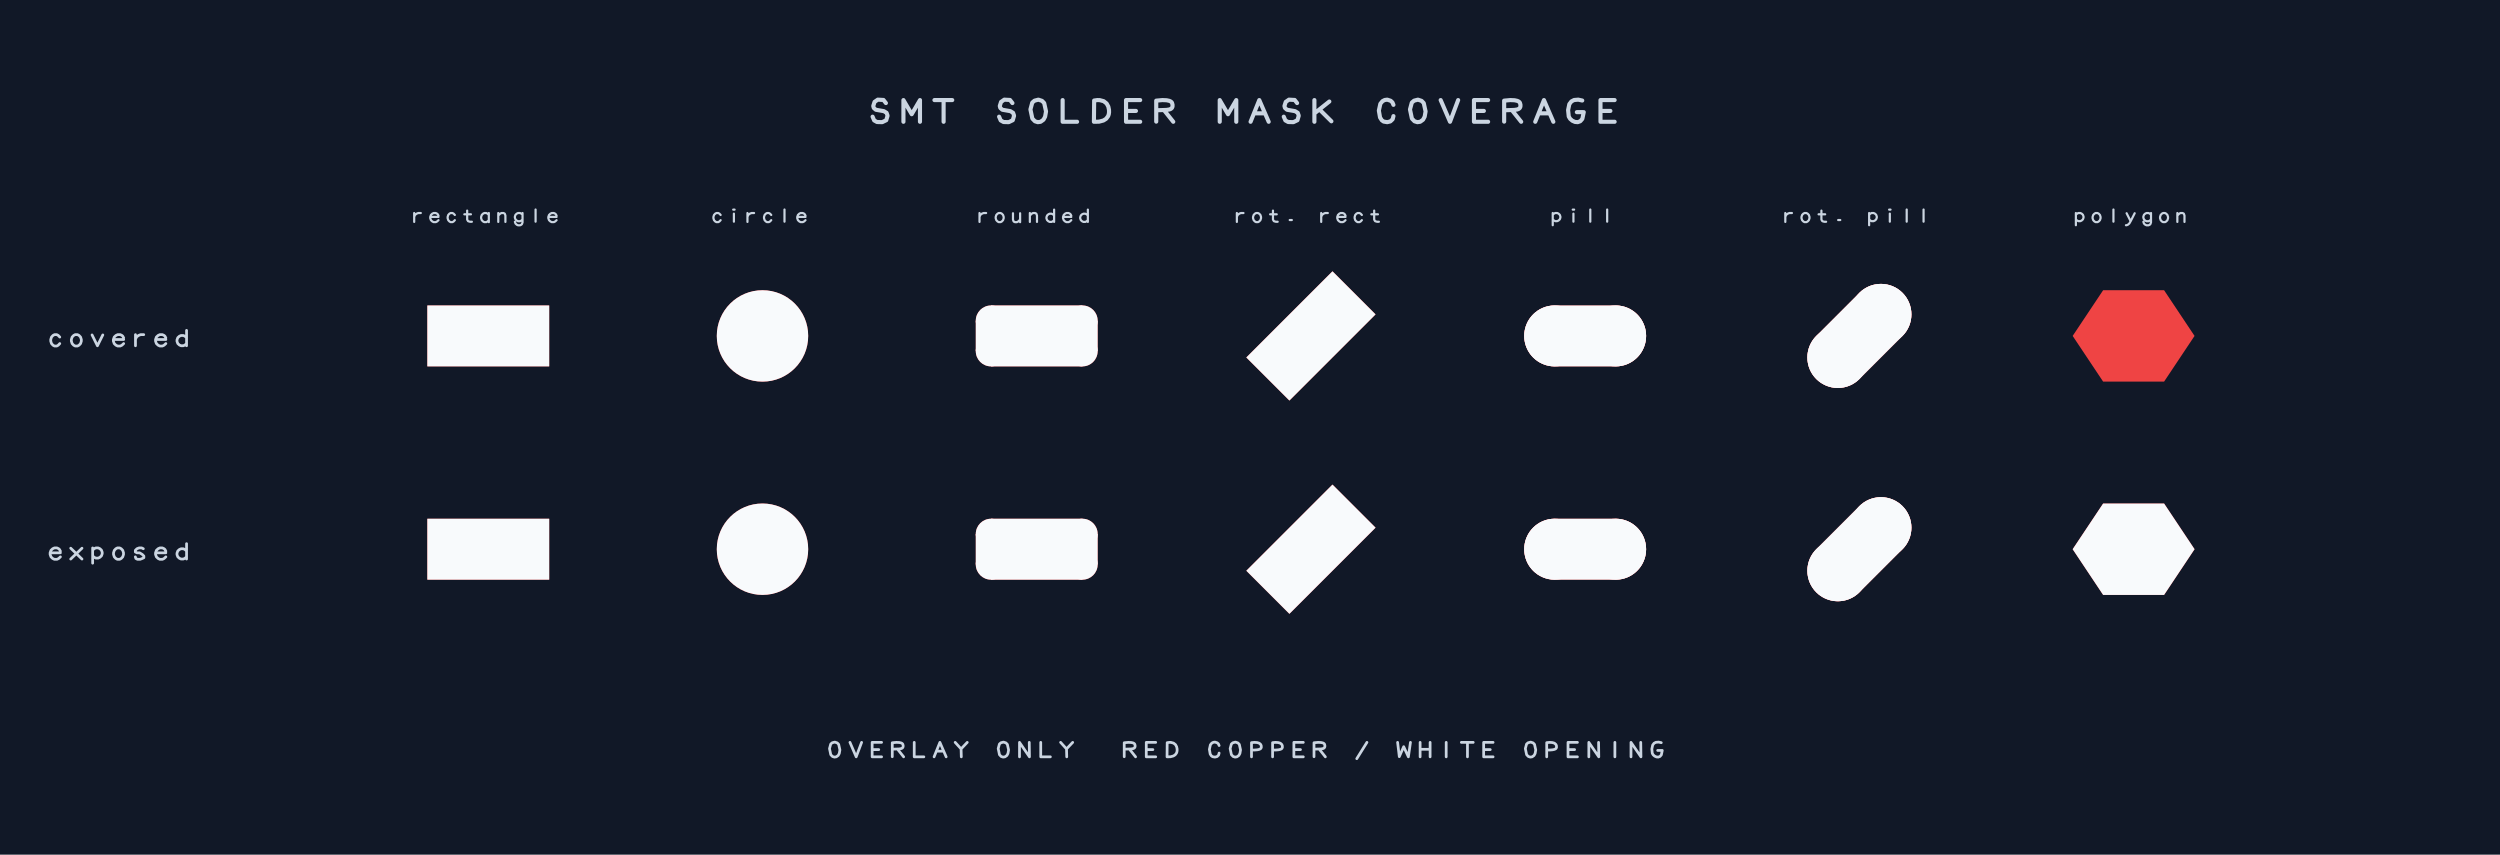
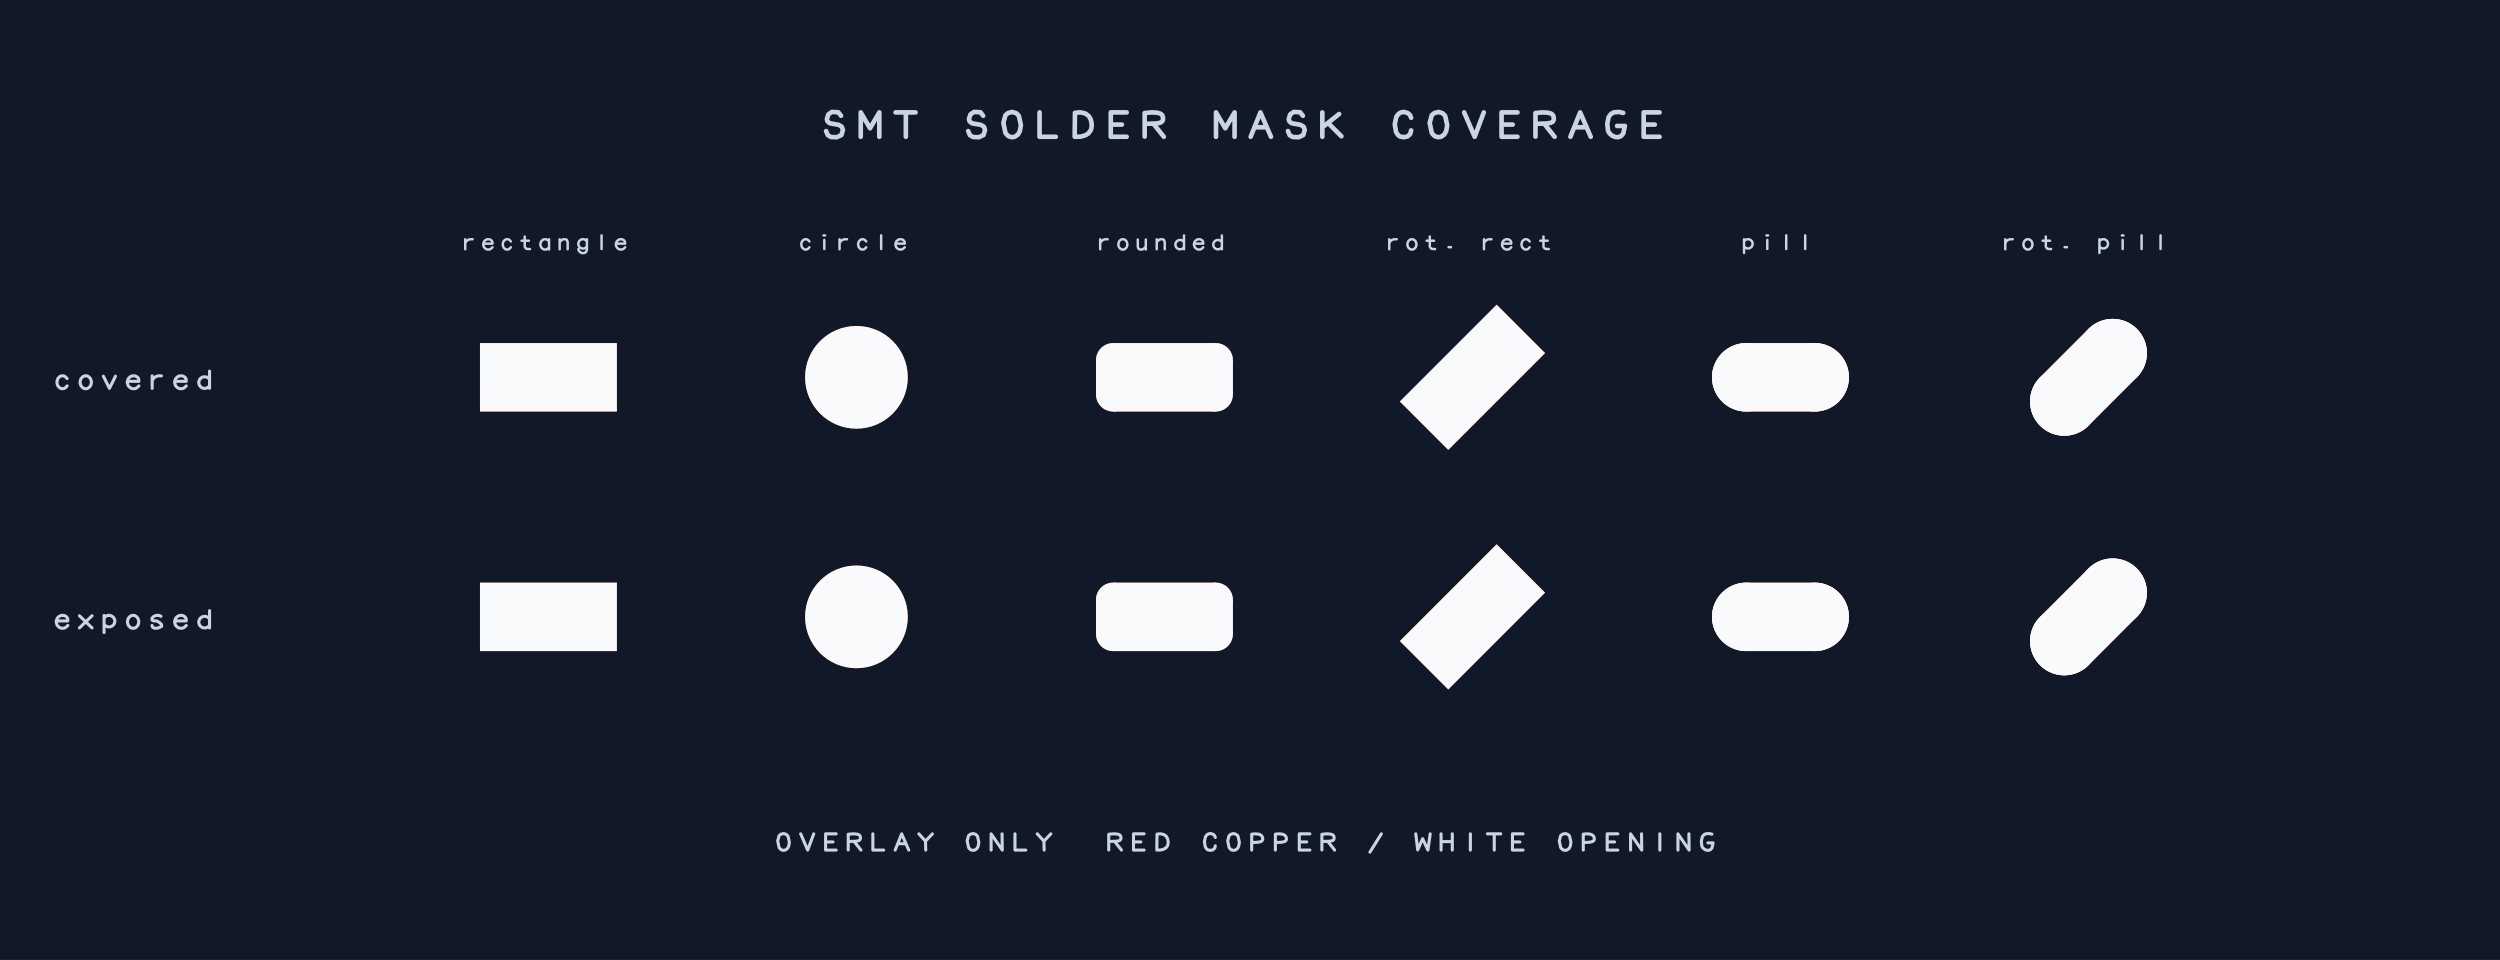
- <svg xmlns="http://www.w3.org/2000/svg" xmlns:xlink="http://www.w3.org/1999/xlink" version="1.1" stroke-linecap="round" stroke-linejoin="round" stroke-width="0" fill-rule="evenodd" viewBox="-41025 -14025 82050 28050" width="82.05mm" height="28.05mm">
+ <svg xmlns="http://www.w3.org/2000/svg" xmlns:xlink="http://www.w3.org/1999/xlink" version="1.1" stroke-linecap="round" stroke-linejoin="round" stroke-width="0" fill-rule="evenodd" viewBox="-36525 -14025 73050 28050" width="73.05mm" height="28.05mm">
  <defs>
    <rect x="-2000" y="-1000" width="4000" height="2000" id="covered-rect-smtpad-mask-repro-F_Cu_pad-13" />
    <circle cx="0" cy="0" r="1500" id="covered-rect-smtpad-mask-repro-F_Cu_pad-14" />
    <g id="covered-rect-smtpad-mask-repro-F_Cu_pad-15">
      <polygon points="-1500,500 1500,500 1500,-500 -1500,-500" />
      <circle cx="-1500" cy="500" r="500" />
      <circle cx="1500" cy="500" r="500" />
      <circle cx="1500" cy="-500" r="500" />
      <circle cx="-1500" cy="-500" r="500" />
      <polygon points="-1500,0 1500,0 1500,1000 -1500,1000" />
      <polygon points="2000,500 2000,-500 1000,-500 1000,500" />
      <polygon points="1500,-1000 -1500,-1000 -1500,0 1500,0" />
      <polygon points="-1000,-500 -1000,500 -2000,500 -2000,-500" />
    </g>
    <circle cx="0" cy="0" r="1000" id="covered-rect-smtpad-mask-repro-F_Cu_pad-16" />
    <rect x="-2000" y="-1000" width="4000" height="2000" id="covered-rect-smtpad-mask-repro-F_Mask_pad-13" />
    <circle cx="0" cy="0" r="1500" id="covered-rect-smtpad-mask-repro-F_Mask_pad-14" />
    <g id="covered-rect-smtpad-mask-repro-F_Mask_pad-15">
      <polygon points="-1500,500 1500,500 1500,-500 -1500,-500" />
      <circle cx="-1500" cy="500" r="500" />
      <circle cx="1500" cy="500" r="500" />
      <circle cx="1500" cy="-500" r="500" />
      <circle cx="-1500" cy="-500" r="500" />
      <polygon points="-1500,0 1500,0 1500,1000 -1500,1000" />
      <polygon points="2000,500 2000,-500 1000,-500 1000,500" />
      <polygon points="1500,-1000 -1500,-1000 -1500,0 1500,0" />
      <polygon points="-1000,-500 -1000,500 -2000,500 -2000,-500" />
    </g>
    <circle cx="0" cy="0" r="1000" id="covered-rect-smtpad-mask-repro-F_Mask_pad-16" />
  </defs>
-   <rect x="-41025" y="-14025" width="82050" height="28050" fill="#111827" />
+   <rect x="-36525" y="-14025" width="73050" height="28050" fill="#111827" />
  <g transform="scale(1,-1)">
    <g id="covered-rect-smtpad-mask-repro-F_Cu" fill="#ef4444" stroke="#ef4444">
-       <use xlink:href="#covered-rect-smtpad-mask-repro-F_Cu_pad-13" x="-25000" y="3000" />
-       <use xlink:href="#covered-rect-smtpad-mask-repro-F_Cu_pad-14" x="-16000" y="3000" />
-       <use xlink:href="#covered-rect-smtpad-mask-repro-F_Cu_pad-15" x="-7000" y="3000" />
-       <path d="M -121.32 2292.893 2707.107 5121.32 4121.32 3707.107 1292.893 878.68 -121.32 2292.893" />
-       <use xlink:href="#covered-rect-smtpad-mask-repro-F_Cu_pad-16" x="10000" y="3000" />
-       <use xlink:href="#covered-rect-smtpad-mask-repro-F_Cu_pad-16" x="12000" y="3000" />
-       <path d="M 10000 3000 12000 3000" fill="none" stroke-width="2000" />
-       <use xlink:href="#covered-rect-smtpad-mask-repro-F_Cu_pad-16" x="19292.893" y="2292.893" />
-       <use xlink:href="#covered-rect-smtpad-mask-repro-F_Cu_pad-16" x="20707.107" y="3707.107" />
-       <path d="M 19292.893 2292.893 20707.107 3707.107" fill="none" stroke-width="2000" />
-       <path d="M 27000 3000 28000 1500 30000 1500 31000 3000 30000 4500 28000 4500 27000 3000" />
-       <use xlink:href="#covered-rect-smtpad-mask-repro-F_Cu_pad-13" x="-25000" y="-4000" />
-       <use xlink:href="#covered-rect-smtpad-mask-repro-F_Cu_pad-14" x="-16000" y="-4000" />
-       <use xlink:href="#covered-rect-smtpad-mask-repro-F_Cu_pad-15" x="-7000" y="-4000" />
-       <path d="M -121.32 -4707.107 2707.107 -1878.68 4121.32 -3292.893 1292.893 -6121.32 -121.32 -4707.107" />
-       <use xlink:href="#covered-rect-smtpad-mask-repro-F_Cu_pad-16" x="10000" y="-4000" />
-       <use xlink:href="#covered-rect-smtpad-mask-repro-F_Cu_pad-16" x="12000" y="-4000" />
-       <path d="M 10000 -4000 12000 -4000" fill="none" stroke-width="2000" />
-       <use xlink:href="#covered-rect-smtpad-mask-repro-F_Cu_pad-16" x="19292.893" y="-4707.107" />
-       <use xlink:href="#covered-rect-smtpad-mask-repro-F_Cu_pad-16" x="20707.107" y="-3292.893" />
-       <path d="M 19292.893 -4707.107 20707.107 -3292.893" fill="none" stroke-width="2000" />
-       <path d="M 27000 -4000 28000 -5500 30000 -5500 31000 -4000 30000 -2500 28000 -2500 27000 -4000" />
+       <use xlink:href="#covered-rect-smtpad-mask-repro-F_Cu_pad-13" x="-20500" y="3000" />
+       <use xlink:href="#covered-rect-smtpad-mask-repro-F_Cu_pad-14" x="-11500" y="3000" />
+       <use xlink:href="#covered-rect-smtpad-mask-repro-F_Cu_pad-15" x="-2500" y="3000" />
+       <path d="M 4378.68 2292.893 7207.107 5121.32 8621.32 3707.107 5792.893 878.68 4378.68 2292.893" />
+       <use xlink:href="#covered-rect-smtpad-mask-repro-F_Cu_pad-16" x="14500" y="3000" />
+       <use xlink:href="#covered-rect-smtpad-mask-repro-F_Cu_pad-16" x="16500" y="3000" />
+       <path d="M 14500 3000 16500 3000" fill="none" stroke-width="2000" />
+       <use xlink:href="#covered-rect-smtpad-mask-repro-F_Cu_pad-16" x="23792.893" y="2292.893" />
+       <use xlink:href="#covered-rect-smtpad-mask-repro-F_Cu_pad-16" x="25207.107" y="3707.107" />
+       <path d="M 23792.893 2292.893 25207.107 3707.107" fill="none" stroke-width="2000" />
+       <use xlink:href="#covered-rect-smtpad-mask-repro-F_Cu_pad-13" x="-20500" y="-4000" />
+       <use xlink:href="#covered-rect-smtpad-mask-repro-F_Cu_pad-14" x="-11500" y="-4000" />
+       <use xlink:href="#covered-rect-smtpad-mask-repro-F_Cu_pad-15" x="-2500" y="-4000" />
+       <path d="M 4378.68 -4707.107 7207.107 -1878.68 8621.32 -3292.893 5792.893 -6121.32 4378.68 -4707.107" />
+       <use xlink:href="#covered-rect-smtpad-mask-repro-F_Cu_pad-16" x="14500" y="-4000" />
+       <use xlink:href="#covered-rect-smtpad-mask-repro-F_Cu_pad-16" x="16500" y="-4000" />
+       <path d="M 14500 -4000 16500 -4000" fill="none" stroke-width="2000" />
+       <use xlink:href="#covered-rect-smtpad-mask-repro-F_Cu_pad-16" x="23792.893" y="-4707.107" />
+       <use xlink:href="#covered-rect-smtpad-mask-repro-F_Cu_pad-16" x="25207.107" y="-3292.893" />
+       <path d="M 23792.893 -4707.107 25207.107 -3292.893" fill="none" stroke-width="2000" />
    </g>
    <g id="covered-rect-smtpad-mask-repro-F_Mask" fill="#f8fafc" stroke="#f8fafc">
-       <use xlink:href="#covered-rect-smtpad-mask-repro-F_Mask_pad-13" x="-25000" y="3000" />
-       <use xlink:href="#covered-rect-smtpad-mask-repro-F_Mask_pad-14" x="-16000" y="3000" />
-       <use xlink:href="#covered-rect-smtpad-mask-repro-F_Mask_pad-15" x="-7000" y="3000" />
-       <path d="M -121.32 2292.893 2707.107 5121.32 4121.32 3707.107 1292.893 878.68 -121.32 2292.893" />
-       <use xlink:href="#covered-rect-smtpad-mask-repro-F_Mask_pad-16" x="10000" y="3000" />
-       <use xlink:href="#covered-rect-smtpad-mask-repro-F_Mask_pad-16" x="12000" y="3000" />
-       <path d="M 10000 3000 12000 3000" fill="none" stroke-width="2000" />
-       <use xlink:href="#covered-rect-smtpad-mask-repro-F_Mask_pad-16" x="19292.893" y="2292.893" />
-       <use xlink:href="#covered-rect-smtpad-mask-repro-F_Mask_pad-16" x="20707.107" y="3707.107" />
-       <path d="M 19292.893 2292.893 20707.107 3707.107" fill="none" stroke-width="2000" />
-       <use xlink:href="#covered-rect-smtpad-mask-repro-F_Mask_pad-13" x="-25000" y="-4000" />
-       <use xlink:href="#covered-rect-smtpad-mask-repro-F_Mask_pad-14" x="-16000" y="-4000" />
-       <use xlink:href="#covered-rect-smtpad-mask-repro-F_Mask_pad-15" x="-7000" y="-4000" />
-       <path d="M -121.32 -4707.107 2707.107 -1878.68 4121.32 -3292.893 1292.893 -6121.32 -121.32 -4707.107" />
-       <use xlink:href="#covered-rect-smtpad-mask-repro-F_Mask_pad-16" x="10000" y="-4000" />
-       <use xlink:href="#covered-rect-smtpad-mask-repro-F_Mask_pad-16" x="12000" y="-4000" />
-       <path d="M 10000 -4000 12000 -4000" fill="none" stroke-width="2000" />
-       <use xlink:href="#covered-rect-smtpad-mask-repro-F_Mask_pad-16" x="19292.893" y="-4707.107" />
-       <use xlink:href="#covered-rect-smtpad-mask-repro-F_Mask_pad-16" x="20707.107" y="-3292.893" />
-       <path d="M 19292.893 -4707.107 20707.107 -3292.893" fill="none" stroke-width="2000" />
-       <path d="M 27000 -4000 28000 -5500 30000 -5500 31000 -4000 30000 -2500 28000 -2500 27000 -4000" />
+       <use xlink:href="#covered-rect-smtpad-mask-repro-F_Mask_pad-13" x="-20500" y="3000" />
+       <use xlink:href="#covered-rect-smtpad-mask-repro-F_Mask_pad-14" x="-11500" y="3000" />
+       <use xlink:href="#covered-rect-smtpad-mask-repro-F_Mask_pad-15" x="-2500" y="3000" />
+       <path d="M 4378.68 2292.893 7207.107 5121.32 8621.32 3707.107 5792.893 878.68 4378.68 2292.893" />
+       <use xlink:href="#covered-rect-smtpad-mask-repro-F_Mask_pad-16" x="14500" y="3000" />
+       <use xlink:href="#covered-rect-smtpad-mask-repro-F_Mask_pad-16" x="16500" y="3000" />
+       <path d="M 14500 3000 16500 3000" fill="none" stroke-width="2000" />
+       <use xlink:href="#covered-rect-smtpad-mask-repro-F_Mask_pad-16" x="23792.893" y="2292.893" />
+       <use xlink:href="#covered-rect-smtpad-mask-repro-F_Mask_pad-16" x="25207.107" y="3707.107" />
+       <path d="M 23792.893 2292.893 25207.107 3707.107" fill="none" stroke-width="2000" />
+       <use xlink:href="#covered-rect-smtpad-mask-repro-F_Mask_pad-13" x="-20500" y="-4000" />
+       <use xlink:href="#covered-rect-smtpad-mask-repro-F_Mask_pad-14" x="-11500" y="-4000" />
+       <use xlink:href="#covered-rect-smtpad-mask-repro-F_Mask_pad-15" x="-2500" y="-4000" />
+       <path d="M 4378.68 -4707.107 7207.107 -1878.68 8621.32 -3292.893 5792.893 -6121.32 4378.68 -4707.107" />
+       <use xlink:href="#covered-rect-smtpad-mask-repro-F_Mask_pad-16" x="14500" y="-4000" />
+       <use xlink:href="#covered-rect-smtpad-mask-repro-F_Mask_pad-16" x="16500" y="-4000" />
+       <path d="M 14500 -4000 16500 -4000" fill="none" stroke-width="2000" />
+       <use xlink:href="#covered-rect-smtpad-mask-repro-F_Mask_pad-16" x="23792.893" y="-4707.107" />
+       <use xlink:href="#covered-rect-smtpad-mask-repro-F_Mask_pad-16" x="25207.107" y="-3292.893" />
+       <path d="M 23792.893 -4707.107 25207.107 -3292.893" fill="none" stroke-width="2000" />
    </g>
    <g id="covered-rect-smtpad-mask-repro-F_SilkScreen" fill="#cbd5e1" stroke="#cbd5e1">
      <path d="M -11949.747 10642.45 -12028.942 10744.149 -12216.664 10754.296 -12321.882 10681.057 -12364.838 10546.684 -12347.047 10480.337 -12280.479 10423.028 -12016.692 10376.816 -11927.95 10322.191 -11895.021 10227.71 -11938.398 10079.942 -12070.885 10015.725 -12241.228 10020.506 -12334.389 10072.61 -12386.696 10195.149 M -11374.253 10028.582 -11374.253 10740.454 -11102.78 10276.883 -10831.308 10740.454 -10831.308 10028.582 M -10356.684 10740.454 -9772.722 10740.454 M -10056.032 10740.454 -10056.032 10028.582 M -7797.435 10642.45 -7876.63 10744.149 -8064.352 10754.296 -8169.57 10681.057 -8212.526 10546.684 -8194.735 10480.337 -8128.167 10423.028 -7864.38 10376.816 -7775.638 10322.191 -7742.709 10227.71 -7786.086 10079.942 -7918.573 10015.725 -8088.916 10020.506 -8182.077 10072.61 -8234.384 10195.149 M -6964.888 10015.725 -7058.194 10044.755 -7143.486 10133.076 -7206.561 10432.858 -7146.481 10657.232 -7072.768 10721.138 -6945.14 10754.296 -6824.979 10714.494 -6754.626 10641.747 -6694.377 10368.441 -6724.362 10195.895 -6777.796 10096.174 -6872.708 10028.249 -6964.888 10015.725 M -6149.256 10740.454 -6149.256 10028.582 -5675.524 10028.582 M -5122.713 10028.582 -5114.96 10725.668 -5010.612 10740.454 -4930.675 10738.735 -4800.829 10703.618 -4704.806 10627.781 -4649.905 10525.667 -4628.019 10419.788 -4625.911 10340.071 -4635.922 10271.75 -4656.4 10213.96 -4722.145 10126.52 -4809.916 10070.855 -4953.927 10031.845 -5122.713 10028.582 M -4068.23 10740.454 -4068.23 10028.582 M -4068.23 10740.454 -3604.239 10740.454 M -4068.23 10384.52 -3743.437 10384.52 M -4068.23 10028.582 -3604.239 10028.582 M -3077.576 10033.682 -3077.576 10722.016 -2875.751 10740.454 -2734.094 10734.29 -2648.64 10715.348 -2612.708 10699.905 -2583.135 10679.805 -2561.287 10654.542 -2542.023 10586.036 -2543.831 10525.283 -2563.548 10481.292 -2598.936 10451.156 -2647.756 10431.961 -2741.279 10417.324 -3064.198 10405.892 M -2796.027 10376.829 -2518.737 10028.582 M -993.473 10028.582 -993.473 10740.454 -722 10276.883 -450.528 10740.454 -450.528 10028.582 M 18.97 10028.582 304.688 10740.454 613.185 10028.582 M 163.068 10306.253 455.225 10306.253 M 1545.267 10642.45 1466.072 10744.149 1278.35 10754.296 1173.132 10681.057 1130.176 10546.684 1147.967 10480.337 1214.535 10423.028 1478.322 10376.816 1567.064 10322.191 1599.993 10227.71 1556.616 10079.942 1424.129 10015.725 1253.786 10020.506 1160.625 10072.61 1108.318 10195.149 M 2113.327 10740.454 2113.327 10028.582 M 2603.527 10692.996 2113.327 10302.786 M 2299.264 10413.521 2671.141 10044.402 M 4707.819 10584.161 4675.658 10662.544 4616.662 10718.042 4504.934 10754.296 4422.371 10743.225 4349.613 10706.065 4278.567 10620.296 4228.96 10395.164 4267.889 10168.846 4325.962 10077.708 4386.339 10035.059 4503.961 10015.725 4606.469 10040.437 4682.369 10112.551 4707.819 10214.332 M 5492.048 10015.725 5398.742 10044.755 5313.45 10133.076 5250.375 10432.858 5310.455 10657.232 5384.168 10721.138 5511.796 10754.296 5631.957 10714.494 5702.31 10641.747 5762.559 10368.441 5732.574 10195.895 5679.14 10096.174 5584.228 10028.249 5492.048 10015.725 M 6257.692 10740.454 6564.555 10028.582 6831.399 10740.454 M 7350.628 10740.454 7350.628 10028.582 M 7350.628 10740.454 7814.619 10740.454 M 7350.628 10384.52 7675.421 10384.52 M 7350.628 10028.582 7814.619 10028.582 M 8341.282 10033.682 8341.282 10722.016 8543.107 10740.454 8684.764 10734.29 8770.218 10715.348 8806.15 10699.905 8835.723 10679.805 8857.571 10654.542 8876.835 10586.036 8875.027 10525.283 8855.31 10481.292 8819.922 10451.156 8771.102 10431.961 8677.579 10417.324 8354.66 10405.892 M 8622.831 10376.829 8900.121 10028.582 M 9361.672 10028.582 9647.39 10740.454 9955.887 10028.582 M 9505.77 10306.253 9797.927 10306.253 M 10903.716 10725.81 10774.132 10754.296 10637.21 10742.92 10549.386 10697.403 10480.064 10606.978 10439.997 10411.758 10461.37 10200.191 10507.688 10123.893 10579.174 10062.429 10665.338 10023.729 10755.702 10015.725 10839.788 10046.351 10907.105 10123.534 10953.719 10343.958 10726.855 10344.462 M 11502.94 10740.454 11502.94 10028.582 M 11502.94 10740.454 11966.931 10740.454 M 11502.94 10384.52 11827.733 10384.52 M 11502.94 10028.582 11966.931 10028.582" fill="none" stroke-width="135" />
-       <path d="M -39063.466 2962.324 -39113.045 3015.726 -39161.884 3042.041 -39235.884 3042.041 -39285.464 3015.726 -39335.042 2962.324 -39359.462 2881.834 -39359.462 2828.431 -39335.042 2748.715 -39285.464 2695.311 -39235.884 2668.225 -39161.884 2668.225 -39113.045 2695.311 -39063.466 2748.715 M -38557.108 3042.041 -38607.505 3015.726 -38657.9 2962.324 -38683.304 2881.834 -38683.304 2828.431 -38657.9 2748.715 -38607.505 2695.311 -38557.108 2668.225 -38481.718 2668.225 -38431.32 2695.311 -38380.924 2748.715 -38355.52 2828.431 -38355.52 2881.834 -38380.924 2962.324 -38431.32 3015.726 -38481.718 3042.041 -38557.108 3042.041 M -38003.898 3032.813 -37827.36 2676.797 M -37650.821 3032.813 -37827.36 2676.797 M -37304.326 2881.834 -36966.289 2881.834 M -36966.289 2935.235 -36994.177 2988.638 -37022.91 3015.726 -37078.686 3042.041 -37163.196 3042.041 -37219.817 3015.726 -37276.438 2962.324 -37304.326 2881.834 -37304.326 2828.431 -37276.438 2748.715 -37219.817 2695.311 -37163.196 2668.225 -37078.686 2668.225 -37022.91 2695.311 -36966.289 2748.715 M -36578.779 3042.041 -36578.779 2677.443 M -36578.779 2885.785 -36544.897 2964.29 -36477.136 3016.375 -36409.374 3042.041 -36307.733 3042.041 M -35920.222 2881.834 -35582.185 2881.834 M -35582.185 2935.235 -35610.073 2988.638 -35638.806 3015.726 -35694.582 3042.041 -35779.092 3042.041 -35835.713 3015.726 -35892.334 2962.324 -35920.222 2881.834 -35920.222 2828.431 -35892.334 2748.715 -35835.713 2695.311 -35779.092 2668.225 -35694.582 2668.225 -35638.806 2695.311 -35582.185 2748.715 M -34902.096 3181.836 -34902.096 2678.011 M -34902.096 2942.084 -34954.708 2990.034 -35006.538 3013.662 -35085.066 3013.662 -35137.679 2990.034 -35190.294 2942.084 -35216.207 2869.812 -35216.207 2821.861 -35190.294 2750.283 -35137.679 2702.332 -35085.066 2678.011 -35006.538 2678.011 -34954.708 2702.332 -34902.096 2750.283" fill="none" stroke-width="90" />
-       <path d="M -39380.482 -4118.166 -39042.445 -4118.166 M -39042.445 -4064.765 -39070.333 -4011.362 -39099.066 -3984.274 -39154.842 -3957.959 -39239.352 -3957.959 -39295.973 -3984.274 -39352.594 -4037.676 -39380.482 -4118.166 -39380.482 -4171.569 -39352.594 -4251.285 -39295.973 -4304.689 -39239.352 -4331.776 -39154.842 -4331.776 -39099.066 -4304.689 -39042.445 -4251.285 M -38704.153 -3967.187 -38334.67 -4323.203 M -38334.67 -3967.187 -38704.153 -4323.203 M -37984.245 -3957.959 -37984.245 -4457.971 M -37984.245 -4029.094 -37931.688 -3981.441 -37879.917 -3957.959 -37801.475 -3957.959 -37748.917 -3981.441 -37696.362 -4029.094 -37670.474 -4100.918 -37670.474 -4148.572 -37696.362 -4219.706 -37748.917 -4267.359 -37801.475 -4291.53 -37879.917 -4291.53 -37931.688 -4267.359 -37984.245 -4219.706 M -37173.004 -3957.959 -37223.401 -3984.274 -37273.796 -4037.676 -37299.2 -4118.166 -37299.2 -4171.569 -37273.796 -4251.285 -37223.401 -4304.689 -37173.004 -4331.776 -37097.614 -4331.776 -37047.216 -4304.689 -36996.82 -4251.285 -36971.416 -4171.569 -36971.416 -4118.166 -36996.82 -4037.676 -37047.216 -3984.274 -37097.614 -3957.959 -37173.004 -3957.959 M -36321.085 -3984.274 -36373.444 -3957.959 -36460.71 -3957.959 -36530.521 -3984.274 -36582.88 -4037.676 -36582.88 -4091.078 -36530.521 -4118.166 -36443.257 -4118.166 -36355.992 -4171.569 -36303.631 -4224.971 -36303.631 -4278.374 -36355.992 -4304.689 -36425.805 -4331.776 -36513.068 -4331.776 -36565.427 -4304.689 -36582.88 -4251.285 M -35920.222 -4118.166 -35582.185 -4118.166 M -35582.185 -4064.765 -35610.073 -4011.362 -35638.806 -3984.274 -35694.582 -3957.959 -35779.092 -3957.959 -35835.713 -3984.274 -35892.334 -4037.676 -35920.222 -4118.166 -35920.222 -4171.569 -35892.334 -4251.285 -35835.713 -4304.689 -35779.092 -4331.776 -35694.582 -4331.776 -35638.806 -4304.689 -35582.185 -4251.285 M -34902.096 -3818.164 -34902.096 -4321.99 M -34902.096 -4057.916 -34954.708 -4009.966 -35006.538 -3986.338 -35085.066 -3986.338 -35137.679 -4009.966 -35190.294 -4057.916 -35216.207 -4130.188 -35216.207 -4178.139 -35190.294 -4249.717 -35137.679 -4297.668 -35085.066 -4321.99 -35006.538 -4321.99 -34954.708 -4297.668 -34902.096 -4249.717" fill="none" stroke-width="90" />
+       <path d="M -34563.466 2962.324 -34613.045 3015.726 -34661.884 3042.041 -34735.884 3042.041 -34785.464 3015.726 -34835.042 2962.324 -34859.462 2881.834 -34859.462 2828.431 -34835.042 2748.715 -34785.464 2695.311 -34735.884 2668.225 -34661.884 2668.225 -34613.045 2695.311 -34563.466 2748.715 M -34057.108 3042.041 -34107.505 3015.726 -34157.9 2962.324 -34183.304 2881.834 -34183.304 2828.431 -34157.9 2748.715 -34107.505 2695.311 -34057.108 2668.225 -33981.718 2668.225 -33931.32 2695.311 -33880.924 2748.715 -33855.52 2828.431 -33855.52 2881.834 -33880.924 2962.324 -33931.32 3015.726 -33981.718 3042.041 -34057.108 3042.041 M -33503.898 3032.813 -33327.36 2676.797 M -33150.821 3032.813 -33327.36 2676.797 M -32804.326 2881.834 -32466.289 2881.834 M -32466.289 2935.235 -32494.177 2988.638 -32522.91 3015.726 -32578.686 3042.041 -32663.196 3042.041 -32719.817 3015.726 -32776.438 2962.324 -32804.326 2881.834 -32804.326 2828.431 -32776.438 2748.715 -32719.817 2695.311 -32663.196 2668.225 -32578.686 2668.225 -32522.91 2695.311 -32466.289 2748.715 M -32078.779 3042.041 -32078.779 2677.443 M -32078.779 2885.785 -32044.897 2964.29 -31977.136 3016.375 -31909.374 3042.041 -31807.733 3042.041 M -31420.222 2881.834 -31082.185 2881.834 M -31082.185 2935.235 -31110.073 2988.638 -31138.806 3015.726 -31194.582 3042.041 -31279.092 3042.041 -31335.713 3015.726 -31392.334 2962.324 -31420.222 2881.834 -31420.222 2828.431 -31392.334 2748.715 -31335.713 2695.311 -31279.092 2668.225 -31194.582 2668.225 -31138.806 2695.311 -31082.185 2748.715 M -30402.096 3181.836 -30402.096 2678.011 M -30402.096 2942.084 -30454.708 2990.034 -30506.538 3013.662 -30585.066 3013.662 -30637.679 2990.034 -30690.294 2942.084 -30716.207 2869.812 -30716.207 2821.861 -30690.294 2750.283 -30637.679 2702.332 -30585.066 2678.011 -30506.538 2678.011 -30454.708 2702.332 -30402.096 2750.283" fill="none" stroke-width="90" />
+       <path d="M -34880.482 -4118.166 -34542.445 -4118.166 M -34542.445 -4064.765 -34570.333 -4011.362 -34599.066 -3984.274 -34654.842 -3957.959 -34739.352 -3957.959 -34795.973 -3984.274 -34852.594 -4037.676 -34880.482 -4118.166 -34880.482 -4171.569 -34852.594 -4251.285 -34795.973 -4304.689 -34739.352 -4331.776 -34654.842 -4331.776 -34599.066 -4304.689 -34542.445 -4251.285 M -34204.153 -3967.187 -33834.67 -4323.203 M -33834.67 -3967.187 -34204.153 -4323.203 M -33484.245 -3957.959 -33484.245 -4457.971 M -33484.245 -4029.094 -33431.688 -3981.441 -33379.917 -3957.959 -33301.475 -3957.959 -33248.917 -3981.441 -33196.362 -4029.094 -33170.474 -4100.918 -33170.474 -4148.572 -33196.362 -4219.706 -33248.917 -4267.359 -33301.475 -4291.53 -33379.917 -4291.53 -33431.688 -4267.359 -33484.245 -4219.706 M -32673.004 -3957.959 -32723.401 -3984.274 -32773.796 -4037.676 -32799.2 -4118.166 -32799.2 -4171.569 -32773.796 -4251.285 -32723.401 -4304.689 -32673.004 -4331.776 -32597.614 -4331.776 -32547.216 -4304.689 -32496.82 -4251.285 -32471.416 -4171.569 -32471.416 -4118.166 -32496.82 -4037.676 -32547.216 -3984.274 -32597.614 -3957.959 -32673.004 -3957.959 M -31821.085 -3984.274 -31873.444 -3957.959 -31960.71 -3957.959 -32030.521 -3984.274 -32082.88 -4037.676 -32082.88 -4091.078 -32030.521 -4118.166 -31943.257 -4118.166 -31855.992 -4171.569 -31803.631 -4224.971 -31803.631 -4278.374 -31855.992 -4304.689 -31925.805 -4331.776 -32013.068 -4331.776 -32065.427 -4304.689 -32082.88 -4251.285 M -31420.222 -4118.166 -31082.185 -4118.166 M -31082.185 -4064.765 -31110.073 -4011.362 -31138.806 -3984.274 -31194.582 -3957.959 -31279.092 -3957.959 -31335.713 -3984.274 -31392.334 -4037.676 -31420.222 -4118.166 -31420.222 -4171.569 -31392.334 -4251.285 -31335.713 -4304.689 -31279.092 -4331.776 -31194.582 -4331.776 -31138.806 -4304.689 -31082.185 -4251.285 M -30402.096 -3818.164 -30402.096 -4321.99 M -30402.096 -4057.916 -30454.708 -4009.966 -30506.538 -3986.338 -30585.066 -3986.338 -30637.679 -4009.966 -30690.294 -4057.916 -30716.207 -4130.188 -30716.207 -4178.139 -30690.294 -4249.717 -30637.679 -4297.668 -30585.066 -4321.99 -30506.538 -4321.99 -30454.708 -4297.668 -30402.096 -4249.717" fill="none" stroke-width="90" />
      <path d="M -13639.935 -10822.85 -13702.139 -10803.497 -13759 -10744.616 -13801.05 -10544.762 -13760.996 -10395.179 -13711.855 -10352.574 -13626.769 -10330.469 -13546.662 -10357.004 -13499.76 -10405.502 -13459.594 -10587.706 -13479.584 -10702.737 -13515.207 -10769.217 -13578.481 -10814.501 -13639.935 -10822.85 M -13129.506 -10339.697 -12924.93 -10814.279 -12747.034 -10339.697 M -12400.881 -10339.697 -12400.881 -10814.279 M -12400.881 -10339.697 -12091.554 -10339.697 M -12400.881 -10576.987 -12184.353 -10576.987 M -12400.881 -10814.279 -12091.554 -10814.279 M -11740.446 -10810.878 -11740.446 -10351.989 -11605.895 -10339.697 -11511.457 -10343.807 -11454.488 -10356.435 -11430.533 -10366.73 -11410.818 -10380.13 -11396.253 -10396.972 -11383.41 -10442.643 -11384.615 -10483.145 -11397.76 -10512.472 -11421.352 -10532.563 -11453.899 -10545.359 -11516.248 -10555.117 -11731.527 -10562.739 M -11552.746 -10582.114 -11367.886 -10814.279 M -11020.024 -10339.697 -11020.024 -10814.279 -10704.203 -10814.279 M -10368.133 -10814.279 -10177.655 -10339.697 -9971.99 -10814.279 M -10272.068 -10629.165 -10077.296 -10629.165 M -9676.081 -10339.697 -9483.536 -10551.895 M -9279.938 -10340.371 -9482.26 -10553.242 -9475.034 -10814.279 M -8103.519 -10822.85 -8165.723 -10803.497 -8222.584 -10744.616 -8264.634 -10544.762 -8224.58 -10395.179 -8175.439 -10352.574 -8090.353 -10330.469 -8010.246 -10357.004 -7963.344 -10405.502 -7923.178 -10587.706 -7943.168 -10702.737 -7978.791 -10769.217 -8042.065 -10814.501 -8103.519 -10822.85 M -7565.062 -10814.279 -7565.062 -10339.697 -7238.645 -10814.279 -7245.05 -10339.697 M -6867.712 -10339.697 -6867.712 -10814.279 -6551.891 -10814.279 M -6215.821 -10339.697 -6023.276 -10551.895 M -5819.678 -10340.371 -6022 -10553.242 -6014.774 -10814.279 M -4127.874 -10810.878 -4127.874 -10351.989 -3993.323 -10339.697 -3898.885 -10343.807 -3841.916 -10356.435 -3817.961 -10366.73 -3798.246 -10380.13 -3783.681 -10396.972 -3770.838 -10442.643 -3772.043 -10483.145 -3785.188 -10512.472 -3808.78 -10532.563 -3841.327 -10545.359 -3903.676 -10555.117 -4118.955 -10562.739 M -3940.174 -10582.114 -3755.314 -10814.279 M -3404.205 -10339.697 -3404.205 -10814.279 M -3404.205 -10339.697 -3094.878 -10339.697 M -3404.205 -10576.987 -3187.677 -10576.987 M -3404.205 -10814.279 -3094.878 -10814.279 M -2723.09 -10814.279 -2717.921 -10349.555 -2648.356 -10339.697 -2595.064 -10340.843 -2508.501 -10364.255 -2444.485 -10414.813 -2407.884 -10482.889 -2393.294 -10553.474 -2391.889 -10606.619 -2398.563 -10652.167 -2412.215 -10690.693 -2456.044 -10748.987 -2514.559 -10786.097 -2610.566 -10812.103 -2723.09 -10814.279 M -1013.766 -10443.893 -1035.207 -10391.637 -1074.537 -10354.639 -1149.023 -10330.469 -1204.065 -10337.85 -1252.57 -10362.624 -1299.934 -10419.802 -1333.005 -10569.891 -1307.053 -10720.77 -1268.337 -10781.528 -1228.086 -10809.961 -1149.671 -10822.85 -1081.333 -10806.375 -1030.733 -10758.299 -1013.766 -10690.446 M -490.947 -10822.85 -553.151 -10803.497 -610.012 -10744.616 -652.062 -10544.762 -612.008 -10395.179 -562.867 -10352.574 -477.781 -10330.469 -397.674 -10357.004 -350.772 -10405.502 -310.606 -10587.706 -330.596 -10702.737 -366.219 -10769.217 -429.493 -10814.501 -490.947 -10822.85 M 49.39 -10814.279 49.39 -10348.653 144.928 -10339.697 230.394 -10345.295 285.967 -10360.36 310.815 -10372.536 350.446 -10408.25 368.057 -10446.61 372.047 -10502.688 356.254 -10537.943 331.607 -10557.43 292.304 -10573.055 235.462 -10584.26 158.21 -10590.488 57.658 -10591.181 M 741.442 -10814.279 741.442 -10348.653 836.98 -10339.697 922.446 -10345.295 978.019 -10360.36 1002.867 -10372.536 1042.498 -10408.25 1060.109 -10446.61 1064.099 -10502.688 1048.306 -10537.943 1023.659 -10557.43 984.356 -10573.055 927.514 -10584.26 850.262 -10590.488 749.71 -10591.181 M 1440.159 -10339.697 1440.159 -10814.279 M 1440.159 -10339.697 1749.486 -10339.697 M 1440.159 -10576.987 1656.687 -10576.987 M 1440.159 -10814.279 1749.486 -10814.279 M 2100.594 -10810.878 2100.594 -10351.989 2235.145 -10339.697 2329.583 -10343.807 2386.552 -10356.435 2410.507 -10366.73 2430.222 -10380.13 2444.787 -10396.972 2457.63 -10442.643 2456.425 -10483.145 2443.28 -10512.472 2419.688 -10532.563 2387.141 -10545.359 2324.792 -10555.117 2109.513 -10562.739 M 2288.294 -10582.114 2473.154 -10814.279 M 3504.011 -10874.674 3837.946 -10339.697 M 4844.364 -10339.697 4900.223 -10808.264 5044.003 -10481.019 5198.043 -10814.279 5265.8 -10339.697 M 5583.243 -10339.697 5583.243 -10814.279 M 5583.243 -10566.961 5907.422 -10566.961 M 5911.026 -10339.697 5911.026 -10814.279 M 6439.186 -10339.697 6439.186 -10814.279 M 6936.584 -10339.697 7325.892 -10339.697 M 7137.019 -10339.697 7137.019 -10814.279 M 7668.627 -10339.697 7668.627 -10814.279 M 7668.627 -10339.697 7977.954 -10339.697 M 7668.627 -10576.987 7885.156 -10576.987 M 7668.627 -10814.279 7977.954 -10814.279 M 9197.781 -10822.85 9135.577 -10803.497 9078.716 -10744.616 9036.666 -10544.762 9076.72 -10395.179 9125.861 -10352.574 9210.947 -10330.469 9291.054 -10357.004 9337.956 -10405.502 9378.122 -10587.706 9358.132 -10702.737 9322.509 -10769.217 9259.235 -10814.501 9197.781 -10822.85 M 9738.118 -10814.279 9738.118 -10348.653 9833.656 -10339.697 9919.122 -10345.295 9974.696 -10360.36 9999.543 -10372.536 10039.174 -10408.25 10056.785 -10446.61 10060.775 -10502.688 10044.982 -10537.943 10020.335 -10557.43 9981.032 -10573.055 9924.191 -10584.26 9846.938 -10590.488 9746.386 -10591.181 M 10436.835 -10339.697 10436.835 -10814.279 M 10436.835 -10339.697 10746.162 -10339.697 M 10436.835 -10576.987 10653.364 -10576.987 M 10436.835 -10814.279 10746.162 -10814.279 M 11120.342 -10814.279 11120.342 -10339.697 11446.759 -10814.279 11440.354 -10339.697 M 11975.602 -10339.697 11975.602 -10814.279 M 12504.446 -10814.279 12504.446 -10339.697 12830.863 -10814.279 12824.458 -10339.697 M 13497.612 -10349.46 13411.223 -10330.469 13319.941 -10338.054 13261.392 -10368.398 13215.177 -10428.681 13188.466 -10558.828 13202.714 -10699.872 13233.594 -10750.738 13281.251 -10791.714 13338.694 -10817.514 13398.936 -10822.85 13454.993 -10802.433 13499.871 -10750.977 13530.947 -10604.028 13379.705 -10603.692" fill="none" stroke-width="90" />
-       <path d="M -27431.231 7033.633 -27431.231 6741.954 M -27431.231 6908.628 -27404.126 6971.432 -27349.917 7013.1 -27295.708 7033.633 -27214.394 7033.633 M -26904.386 6905.468 -26633.956 6905.468 M -26633.956 6948.188 -26656.267 6990.911 -26679.253 7012.58 -26723.874 7033.633 -26791.481 7033.633 -26836.778 7012.58 -26882.075 6969.859 -26904.386 6905.468 -26904.386 6862.745 -26882.075 6798.972 -26836.778 6756.249 -26791.481 6734.58 -26723.874 6734.58 -26679.253 6756.249 -26633.956 6798.972 M -26097.131 6969.859 -26136.795 7012.58 -26175.866 7033.633 -26235.066 7033.633 -26274.729 7012.58 -26314.392 6969.859 -26333.928 6905.468 -26333.928 6862.745 -26314.392 6798.972 -26274.729 6756.249 -26235.066 6734.58 -26175.866 6734.58 -26136.795 6756.249 -26097.131 6798.972 M -25692.684 7113.203 -25692.684 6817.133 -25661.89 6765.179 -25600.296 6747.525 -25538.704 6747.525 M -25785.072 6991.153 -25569.5 6991.153 M -24981.644 7033.633 -24981.644 6734.58 M -24981.644 6969.859 -25024.056 7012.58 -25065.836 7033.633 -25129.136 7033.633 -25171.547 7012.58 -25213.958 6969.859 -25234.848 6905.466 -25234.848 6862.745 -25213.958 6798.971 -25171.547 6756.249 -25129.136 6734.58 -25065.836 6734.58 -25024.056 6756.249 -24981.644 6798.971 M -24671.636 7033.633 -24671.636 6741.954 M -24671.636 6950.296 -24607.855 7013.1 -24565.138 7033.633 -24501.356 7033.633 -24458.931 7013.1 -24437.573 6950.296 -24437.573 6741.954 M -23875.318 7033.633 -23875.318 6725.939 -23896.049 6668.526 -23917.409 6649.016 -23958.872 6630.063 -24021.695 6630.063 -24063.785 6649.016 -24105.876 6687.478 -24126.607 6745.449 M -23875.318 6976.218 -23917.409 7014.68 -23958.872 7033.633 -24021.695 7033.633 -24063.785 7014.68 -24105.876 6976.218 -24126.607 6918.247 -24126.607 6879.785 -24105.876 6822.372 -24063.785 6783.91 -24021.695 6764.401 -23958.872 6764.401 -23917.409 6783.91 -23875.318 6822.372 M -23447.321 7148.477 -23447.321 6749.993 M -23028.895 6905.468 -22758.464 6905.468 M -22758.464 6948.188 -22780.775 6990.911 -22803.762 7012.58 -22848.383 7033.633 -22915.99 7033.633 -22961.287 7012.58 -23006.584 6969.859 -23028.895 6905.468 -23028.895 6862.745 -23006.584 6798.972 -22961.287 6756.249 -22915.99 6734.58 -22848.383 6734.58 -22803.762 6756.249 -22758.464 6798.972" fill="none" stroke-width="72" />
-       <path d="M -17373.952 6969.859 -17413.615 7012.58 -17452.687 7033.633 -17511.886 7033.633 -17551.55 7012.58 -17591.213 6969.859 -17610.749 6905.468 -17610.749 6862.745 -17591.213 6798.972 -17551.55 6756.249 -17511.886 6734.58 -17452.687 6734.58 -17413.615 6756.249 -17373.952 6798.972 M -16961.109 7145.469 -16916.309 7145.469 M -16938.736 7013.39 -16938.736 6749.782 M -16493.485 7033.633 -16493.485 6741.954 M -16493.485 6908.628 -16466.38 6971.432 -16412.171 7013.1 -16357.962 7033.633 -16276.649 7033.633 M -15713.027 6969.859 -15752.691 7012.58 -15791.762 7033.633 -15850.962 7033.633 -15890.625 7012.58 -15930.288 6969.859 -15949.824 6905.468 -15949.824 6862.745 -15930.288 6798.972 -15890.625 6756.249 -15850.962 6734.58 -15791.762 6734.58 -15752.691 6756.249 -15713.027 6798.972 M -15277.784 7148.477 -15277.784 6749.993 M -14859.357 6905.468 -14588.927 6905.468 M -14588.927 6948.188 -14611.238 6990.911 -14634.224 7012.58 -14678.845 7033.633 -14746.453 7033.633 -14791.749 7012.58 -14837.046 6969.859 -14859.357 6905.468 -14859.357 6862.745 -14837.046 6798.972 -14791.749 6756.249 -14746.453 6734.58 -14678.845 6734.58 -14634.224 6756.249 -14588.927 6798.972" fill="none" stroke-width="72" />
-       <path d="M -8877.589 7033.633 -8877.589 6741.954 M -8877.589 6908.628 -8850.484 6971.432 -8796.275 7013.1 -8742.066 7033.633 -8660.753 7033.633 M -8245.686 7033.633 -8286.004 7012.58 -8326.32 6969.859 -8346.643 6905.468 -8346.643 6862.745 -8326.32 6798.972 -8286.004 6756.249 -8245.686 6734.58 -8185.375 6734.58 -8145.056 6756.249 -8104.739 6798.972 -8084.416 6862.745 -8084.416 6905.468 -8104.739 6969.859 -8145.056 7012.58 -8185.375 7033.633 -8245.686 7033.633 M -7778.919 7025.703 -7778.919 6817.365 -7757.562 6755.162 -7715.138 6734.026 -7651.356 6734.026 -7608.639 6755.162 -7544.856 6817.365 M -7544.856 7025.703 -7544.856 6734.026 M -7225.278 7033.633 -7225.278 6741.954 M -7225.278 6950.296 -7161.497 7013.1 -7118.78 7033.633 -7054.998 7033.633 -7012.573 7013.1 -6991.215 6950.296 -6991.215 6741.954 M -6428.96 7145.469 -6428.96 6742.408 M -6428.96 6953.667 -6471.049 6992.027 -6512.513 7010.93 -6575.336 7010.93 -6617.427 6992.027 -6659.518 6953.667 -6680.249 6895.85 -6680.249 6857.488 -6659.518 6800.226 -6617.427 6761.866 -6575.336 6742.408 -6512.513 6742.408 -6471.049 6761.866 -6428.96 6800.226 M -6136.178 6905.468 -5865.748 6905.468 M -5865.748 6948.188 -5888.059 6990.911 -5911.045 7012.58 -5955.666 7033.633 -6023.273 7033.633 -6068.57 7012.58 -6113.867 6969.859 -6136.178 6905.468 -6136.178 6862.745 -6113.867 6798.972 -6068.57 6756.249 -6023.273 6734.58 -5955.666 6734.58 -5911.045 6756.249 -5865.748 6798.972 M -5321.676 7145.469 -5321.676 6742.408 M -5321.676 6953.667 -5363.766 6992.027 -5405.23 7010.93 -5468.053 7010.93 -5510.143 6992.027 -5552.235 6953.667 -5572.966 6895.85 -5572.966 6857.488 -5552.235 6800.226 -5510.143 6761.866 -5468.053 6742.408 -5405.23 6742.408 -5363.766 6761.866 -5321.676 6800.226" fill="none" stroke-width="72" />
-       <path d="M -431.231 7033.633 -431.231 6741.954 M -431.231 6908.628 -404.126 6971.432 -349.917 7013.1 -295.708 7033.633 -214.394 7033.633 M 200.672 7033.633 160.354 7012.58 120.039 6969.859 99.716 6905.468 99.716 6862.745 120.039 6798.972 160.354 6756.249 200.672 6734.58 260.984 6734.58 301.303 6756.249 341.619 6798.972 361.942 6862.745 361.942 6905.468 341.619 6969.859 301.303 7012.58 260.984 7033.633 200.672 7033.633 M 753.674 7113.203 753.674 6817.133 784.469 6765.179 846.062 6747.525 907.654 6747.525 M 661.287 6991.153 876.858 6991.153 M 1372.565 6803.399 1303.659 6803.399 M 2336.977 7033.633 2336.977 6741.954 M 2336.977 6908.628 2364.082 6971.432 2418.291 7013.1 2472.5 7033.633 2553.814 7033.633 M 2863.822 6905.468 3134.252 6905.468 M 3134.252 6948.188 3111.941 6990.911 3088.955 7012.58 3044.334 7033.633 2976.727 7033.633 2931.43 7012.58 2886.133 6969.859 2863.822 6905.468 2863.822 6862.745 2886.133 6798.972 2931.43 6756.249 2976.727 6734.58 3044.334 6734.58 3088.955 6756.249 3134.252 6798.972 M 3671.077 6969.859 3631.413 7012.58 3592.342 7033.633 3533.142 7033.633 3493.479 7012.58 3453.816 6969.859 3434.28 6905.468 3434.28 6862.745 3453.816 6798.972 3493.479 6756.249 3533.142 6734.58 3592.342 6734.58 3631.413 6756.249 3671.077 6798.972 M 4075.524 7113.203 4075.524 6817.133 4106.318 6765.179 4167.912 6747.525 4229.504 6747.525 M 3983.136 6991.153 4198.708 6991.153" fill="none" stroke-width="72" />
-       <path d="M 9935.783 7033.633 9935.783 6633.623 M 9935.783 6976.725 9977.829 7014.847 10019.245 7033.633 10082 7033.633 10124.046 7014.847 10166.09 6976.725 10186.8 6919.265 10186.8 6881.142 10166.09 6824.235 10124.046 6786.112 10082 6766.776 10019.245 6766.776 9977.829 6786.112 9935.783 6824.235 M 10592.533 7145.469 10637.333 7145.469 M 10614.906 7013.39 10614.906 6749.782 M 11168.575 7148.477 11168.575 6749.993 M 11722.216 7148.477 11722.216 6749.993" fill="none" stroke-width="72" />
-       <path d="M 17568.769 7033.633 17568.769 6741.954 M 17568.769 6908.628 17595.874 6971.432 17650.083 7013.1 17704.292 7033.633 17785.606 7033.633 M 18200.672 7033.633 18160.354 7012.58 18120.039 6969.859 18099.716 6905.468 18099.716 6862.745 18120.039 6798.972 18160.354 6756.249 18200.672 6734.58 18260.984 6734.58 18301.303 6756.249 18341.619 6798.972 18361.942 6862.745 18361.942 6905.468 18341.619 6969.859 18301.303 7012.58 18260.984 7033.633 18200.672 7033.633 M 18753.674 7113.203 18753.674 6817.133 18784.469 6765.179 18846.062 6747.525 18907.654 6747.525 M 18661.287 6991.153 18876.858 6991.153 M 19372.565 6803.399 19303.659 6803.399 M 20319.887 7033.633 20319.887 6633.623 M 20319.887 6976.725 20361.933 7014.847 20403.349 7033.633 20466.104 7033.633 20508.15 7014.847 20550.194 6976.725 20570.904 6919.265 20570.904 6881.142 20550.194 6824.235 20508.15 6786.112 20466.104 6766.776 20403.349 6766.776 20361.933 6786.112 20319.887 6824.235 M 20976.637 7145.469 21021.437 7145.469 M 20999.01 7013.39 20999.01 6749.782 M 21552.679 7148.477 21552.679 6749.993 M 22106.32 7148.477 22106.32 6749.993" fill="none" stroke-width="72" />
-       <path d="M 27105.321 7033.633 27105.321 6633.623 M 27105.321 6976.725 27147.367 7014.847 27188.783 7033.633 27251.537 7033.633 27293.583 7014.847 27335.627 6976.725 27356.337 6919.265 27356.337 6881.142 27335.627 6824.235 27293.583 6786.112 27251.537 6766.776 27188.783 6766.776 27147.367 6786.112 27105.321 6824.235 M 27754.314 7033.633 27713.996 7012.58 27673.68 6969.859 27653.357 6905.468 27653.357 6862.745 27673.68 6798.972 27713.996 6756.249 27754.314 6734.58 27814.625 6734.58 27854.944 6756.249 27895.261 6798.972 27915.584 6862.745 27915.584 6905.468 27895.261 6969.859 27854.944 7012.58 27814.625 7033.633 27754.314 7033.633 M 28338.112 7148.477 28338.112 6749.993 M 28770.565 7026.25 28902.509 6763.973 M 29035.172 7026.25 28902.509 6763.973 28858.766 6689.038 28814.666 6651.57 28770.565 6633.107 28748.336 6633.107 M 29571.04 7033.633 29571.04 6725.939 29550.31 6668.526 29528.95 6649.016 29487.487 6630.063 29424.663 6630.063 29382.573 6649.016 29340.482 6687.478 29319.751 6745.449 M 29571.04 6976.218 29528.95 7014.68 29487.487 7033.633 29424.663 7033.633 29382.573 7014.68 29340.482 6976.218 29319.751 6918.247 29319.751 6879.785 29340.482 6822.372 29382.573 6783.91 29424.663 6764.401 29487.487 6764.401 29528.95 6783.91 29571.04 6822.372 M 29968.88 7033.633 29928.562 7012.58 29888.247 6969.859 29867.924 6905.468 29867.924 6862.745 29888.247 6798.972 29928.562 6756.249 29968.88 6734.58 30029.192 6734.58 30069.511 6756.249 30109.827 6798.972 30130.15 6862.745 30130.15 6905.468 30109.827 6969.859 30069.511 7012.58 30029.192 7033.633 29968.88 7033.633 M 30435.647 7033.633 30435.647 6741.954 M 30435.647 6950.296 30499.428 7013.1 30542.145 7033.633 30605.927 7033.633 30648.352 7013.1 30669.71 6950.296 30669.71 6741.954" fill="none" stroke-width="72" />
+       <path d="M -22931.231 7033.633 -22931.231 6741.954 M -22931.231 6908.628 -22904.126 6971.432 -22849.917 7013.1 -22795.708 7033.633 -22714.394 7033.633 M -22404.386 6905.468 -22133.956 6905.468 M -22133.956 6948.188 -22156.267 6990.911 -22179.253 7012.58 -22223.874 7033.633 -22291.481 7033.633 -22336.778 7012.58 -22382.075 6969.859 -22404.386 6905.468 -22404.386 6862.745 -22382.075 6798.972 -22336.778 6756.249 -22291.481 6734.58 -22223.874 6734.58 -22179.253 6756.249 -22133.956 6798.972 M -21597.131 6969.859 -21636.795 7012.58 -21675.866 7033.633 -21735.066 7033.633 -21774.729 7012.58 -21814.392 6969.859 -21833.928 6905.468 -21833.928 6862.745 -21814.392 6798.972 -21774.729 6756.249 -21735.066 6734.58 -21675.866 6734.58 -21636.795 6756.249 -21597.131 6798.972 M -21192.684 7113.203 -21192.684 6817.133 -21161.89 6765.179 -21100.296 6747.525 -21038.704 6747.525 M -21285.072 6991.153 -21069.5 6991.153 M -20481.644 7033.633 -20481.644 6734.58 M -20481.644 6969.859 -20524.056 7012.58 -20565.836 7033.633 -20629.136 7033.633 -20671.547 7012.58 -20713.958 6969.859 -20734.848 6905.466 -20734.848 6862.745 -20713.958 6798.971 -20671.547 6756.249 -20629.136 6734.58 -20565.836 6734.58 -20524.056 6756.249 -20481.644 6798.971 M -20171.636 7033.633 -20171.636 6741.954 M -20171.636 6950.296 -20107.855 7013.1 -20065.138 7033.633 -20001.356 7033.633 -19958.931 7013.1 -19937.573 6950.296 -19937.573 6741.954 M -19375.318 7033.633 -19375.318 6725.939 -19396.049 6668.526 -19417.409 6649.016 -19458.872 6630.063 -19521.695 6630.063 -19563.785 6649.016 -19605.876 6687.478 -19626.607 6745.449 M -19375.318 6976.218 -19417.409 7014.68 -19458.872 7033.633 -19521.695 7033.633 -19563.785 7014.68 -19605.876 6976.218 -19626.607 6918.247 -19626.607 6879.785 -19605.876 6822.372 -19563.785 6783.91 -19521.695 6764.401 -19458.872 6764.401 -19417.409 6783.91 -19375.318 6822.372 M -18947.321 7148.477 -18947.321 6749.993 M -18528.895 6905.468 -18258.464 6905.468 M -18258.464 6948.188 -18280.775 6990.911 -18303.762 7012.58 -18348.383 7033.633 -18415.99 7033.633 -18461.287 7012.58 -18506.584 6969.859 -18528.895 6905.468 -18528.895 6862.745 -18506.584 6798.972 -18461.287 6756.249 -18415.99 6734.58 -18348.383 6734.58 -18303.762 6756.249 -18258.464 6798.972" fill="none" stroke-width="72" />
+       <path d="M -12873.952 6969.859 -12913.615 7012.58 -12952.687 7033.633 -13011.886 7033.633 -13051.55 7012.58 -13091.213 6969.859 -13110.749 6905.468 -13110.749 6862.745 -13091.213 6798.972 -13051.55 6756.249 -13011.886 6734.58 -12952.687 6734.58 -12913.615 6756.249 -12873.952 6798.972 M -12461.109 7145.469 -12416.309 7145.469 M -12438.736 7013.39 -12438.736 6749.782 M -11993.485 7033.633 -11993.485 6741.954 M -11993.485 6908.628 -11966.38 6971.432 -11912.171 7013.1 -11857.962 7033.633 -11776.649 7033.633 M -11213.027 6969.859 -11252.691 7012.58 -11291.762 7033.633 -11350.962 7033.633 -11390.625 7012.58 -11430.288 6969.859 -11449.824 6905.468 -11449.824 6862.745 -11430.288 6798.972 -11390.625 6756.249 -11350.962 6734.58 -11291.762 6734.58 -11252.691 6756.249 -11213.027 6798.972 M -10777.784 7148.477 -10777.784 6749.993 M -10359.357 6905.468 -10088.927 6905.468 M -10088.927 6948.188 -10111.238 6990.911 -10134.224 7012.58 -10178.845 7033.633 -10246.453 7033.633 -10291.749 7012.58 -10337.046 6969.859 -10359.357 6905.468 -10359.357 6862.745 -10337.046 6798.972 -10291.749 6756.249 -10246.453 6734.58 -10178.845 6734.58 -10134.224 6756.249 -10088.927 6798.972" fill="none" stroke-width="72" />
+       <path d="M -4377.589 7033.633 -4377.589 6741.954 M -4377.589 6908.628 -4350.484 6971.432 -4296.275 7013.1 -4242.066 7033.633 -4160.753 7033.633 M -3745.686 7033.633 -3786.004 7012.58 -3826.32 6969.859 -3846.643 6905.468 -3846.643 6862.745 -3826.32 6798.972 -3786.004 6756.249 -3745.686 6734.58 -3685.375 6734.58 -3645.056 6756.249 -3604.739 6798.972 -3584.416 6862.745 -3584.416 6905.468 -3604.739 6969.859 -3645.056 7012.58 -3685.375 7033.633 -3745.686 7033.633 M -3278.919 7025.703 -3278.919 6817.365 -3257.562 6755.162 -3215.138 6734.026 -3151.356 6734.026 -3108.639 6755.162 -3044.856 6817.365 M -3044.856 7025.703 -3044.856 6734.026 M -2725.278 7033.633 -2725.278 6741.954 M -2725.278 6950.296 -2661.497 7013.1 -2618.78 7033.633 -2554.998 7033.633 -2512.573 7013.1 -2491.215 6950.296 -2491.215 6741.954 M -1928.96 7145.469 -1928.96 6742.408 M -1928.96 6953.667 -1971.049 6992.027 -2012.513 7010.93 -2075.336 7010.93 -2117.427 6992.027 -2159.518 6953.667 -2180.249 6895.85 -2180.249 6857.488 -2159.518 6800.226 -2117.427 6761.866 -2075.336 6742.408 -2012.513 6742.408 -1971.049 6761.866 -1928.96 6800.226 M -1636.178 6905.468 -1365.748 6905.468 M -1365.748 6948.188 -1388.059 6990.911 -1411.045 7012.58 -1455.666 7033.633 -1523.273 7033.633 -1568.57 7012.58 -1613.867 6969.859 -1636.178 6905.468 -1636.178 6862.745 -1613.867 6798.972 -1568.57 6756.249 -1523.273 6734.58 -1455.666 6734.58 -1411.045 6756.249 -1365.748 6798.972 M -821.676 7145.469 -821.676 6742.408 M -821.676 6953.667 -863.766 6992.027 -905.23 7010.93 -968.053 7010.93 -1010.143 6992.027 -1052.235 6953.667 -1072.966 6895.85 -1072.966 6857.488 -1052.235 6800.226 -1010.143 6761.866 -968.053 6742.408 -905.23 6742.408 -863.766 6761.866 -821.676 6800.226" fill="none" stroke-width="72" />
+       <path d="M 4068.769 7033.633 4068.769 6741.954 M 4068.769 6908.628 4095.874 6971.432 4150.083 7013.1 4204.292 7033.633 4285.606 7033.633 M 4700.672 7033.633 4660.354 7012.58 4620.039 6969.859 4599.716 6905.468 4599.716 6862.745 4620.039 6798.972 4660.354 6756.249 4700.672 6734.58 4760.984 6734.58 4801.303 6756.249 4841.619 6798.972 4861.942 6862.745 4861.942 6905.468 4841.619 6969.859 4801.303 7012.58 4760.984 7033.633 4700.672 7033.633 M 5253.674 7113.203 5253.674 6817.133 5284.469 6765.179 5346.062 6747.525 5407.654 6747.525 M 5161.287 6991.153 5376.858 6991.153 M 5872.565 6803.399 5803.659 6803.399 M 6836.977 7033.633 6836.977 6741.954 M 6836.977 6908.628 6864.082 6971.432 6918.291 7013.1 6972.5 7033.633 7053.814 7033.633 M 7363.822 6905.468 7634.252 6905.468 M 7634.252 6948.188 7611.941 6990.911 7588.955 7012.58 7544.334 7033.633 7476.727 7033.633 7431.43 7012.58 7386.133 6969.859 7363.822 6905.468 7363.822 6862.745 7386.133 6798.972 7431.43 6756.249 7476.727 6734.58 7544.334 6734.58 7588.955 6756.249 7634.252 6798.972 M 8171.077 6969.859 8131.413 7012.58 8092.342 7033.633 8033.142 7033.633 7993.479 7012.58 7953.816 6969.859 7934.28 6905.468 7934.28 6862.745 7953.816 6798.972 7993.479 6756.249 8033.142 6734.58 8092.342 6734.58 8131.413 6756.249 8171.077 6798.972 M 8575.524 7113.203 8575.524 6817.133 8606.318 6765.179 8667.912 6747.525 8729.504 6747.525 M 8483.136 6991.153 8698.708 6991.153" fill="none" stroke-width="72" />
+       <path d="M 14435.783 7033.633 14435.783 6633.623 M 14435.783 6976.725 14477.829 7014.847 14519.245 7033.633 14582 7033.633 14624.046 7014.847 14666.09 6976.725 14686.8 6919.265 14686.8 6881.142 14666.09 6824.235 14624.046 6786.112 14582 6766.776 14519.245 6766.776 14477.829 6786.112 14435.783 6824.235 M 15092.533 7145.469 15137.333 7145.469 M 15114.906 7013.39 15114.906 6749.782 M 15668.575 7148.477 15668.575 6749.993 M 16222.216 7148.477 16222.216 6749.993" fill="none" stroke-width="72" />
+       <path d="M 22068.769 7033.633 22068.769 6741.954 M 22068.769 6908.628 22095.874 6971.432 22150.083 7013.1 22204.292 7033.633 22285.606 7033.633 M 22700.672 7033.633 22660.354 7012.58 22620.039 6969.859 22599.716 6905.468 22599.716 6862.745 22620.039 6798.972 22660.354 6756.249 22700.672 6734.58 22760.984 6734.58 22801.303 6756.249 22841.619 6798.972 22861.942 6862.745 22861.942 6905.468 22841.619 6969.859 22801.303 7012.58 22760.984 7033.633 22700.672 7033.633 M 23253.674 7113.203 23253.674 6817.133 23284.469 6765.179 23346.062 6747.525 23407.654 6747.525 M 23161.287 6991.153 23376.858 6991.153 M 23872.565 6803.399 23803.659 6803.399 M 24819.887 7033.633 24819.887 6633.623 M 24819.887 6976.725 24861.933 7014.847 24903.349 7033.633 24966.104 7033.633 25008.15 7014.847 25050.194 6976.725 25070.904 6919.265 25070.904 6881.142 25050.194 6824.235 25008.15 6786.112 24966.104 6766.776 24903.349 6766.776 24861.933 6786.112 24819.887 6824.235 M 25476.637 7145.469 25521.437 7145.469 M 25499.01 7013.39 25499.01 6749.782 M 26052.679 7148.477 26052.679 6749.993 M 26606.32 7148.477 26606.32 6749.993" fill="none" stroke-width="72" />
    </g>
  </g>
</svg>
